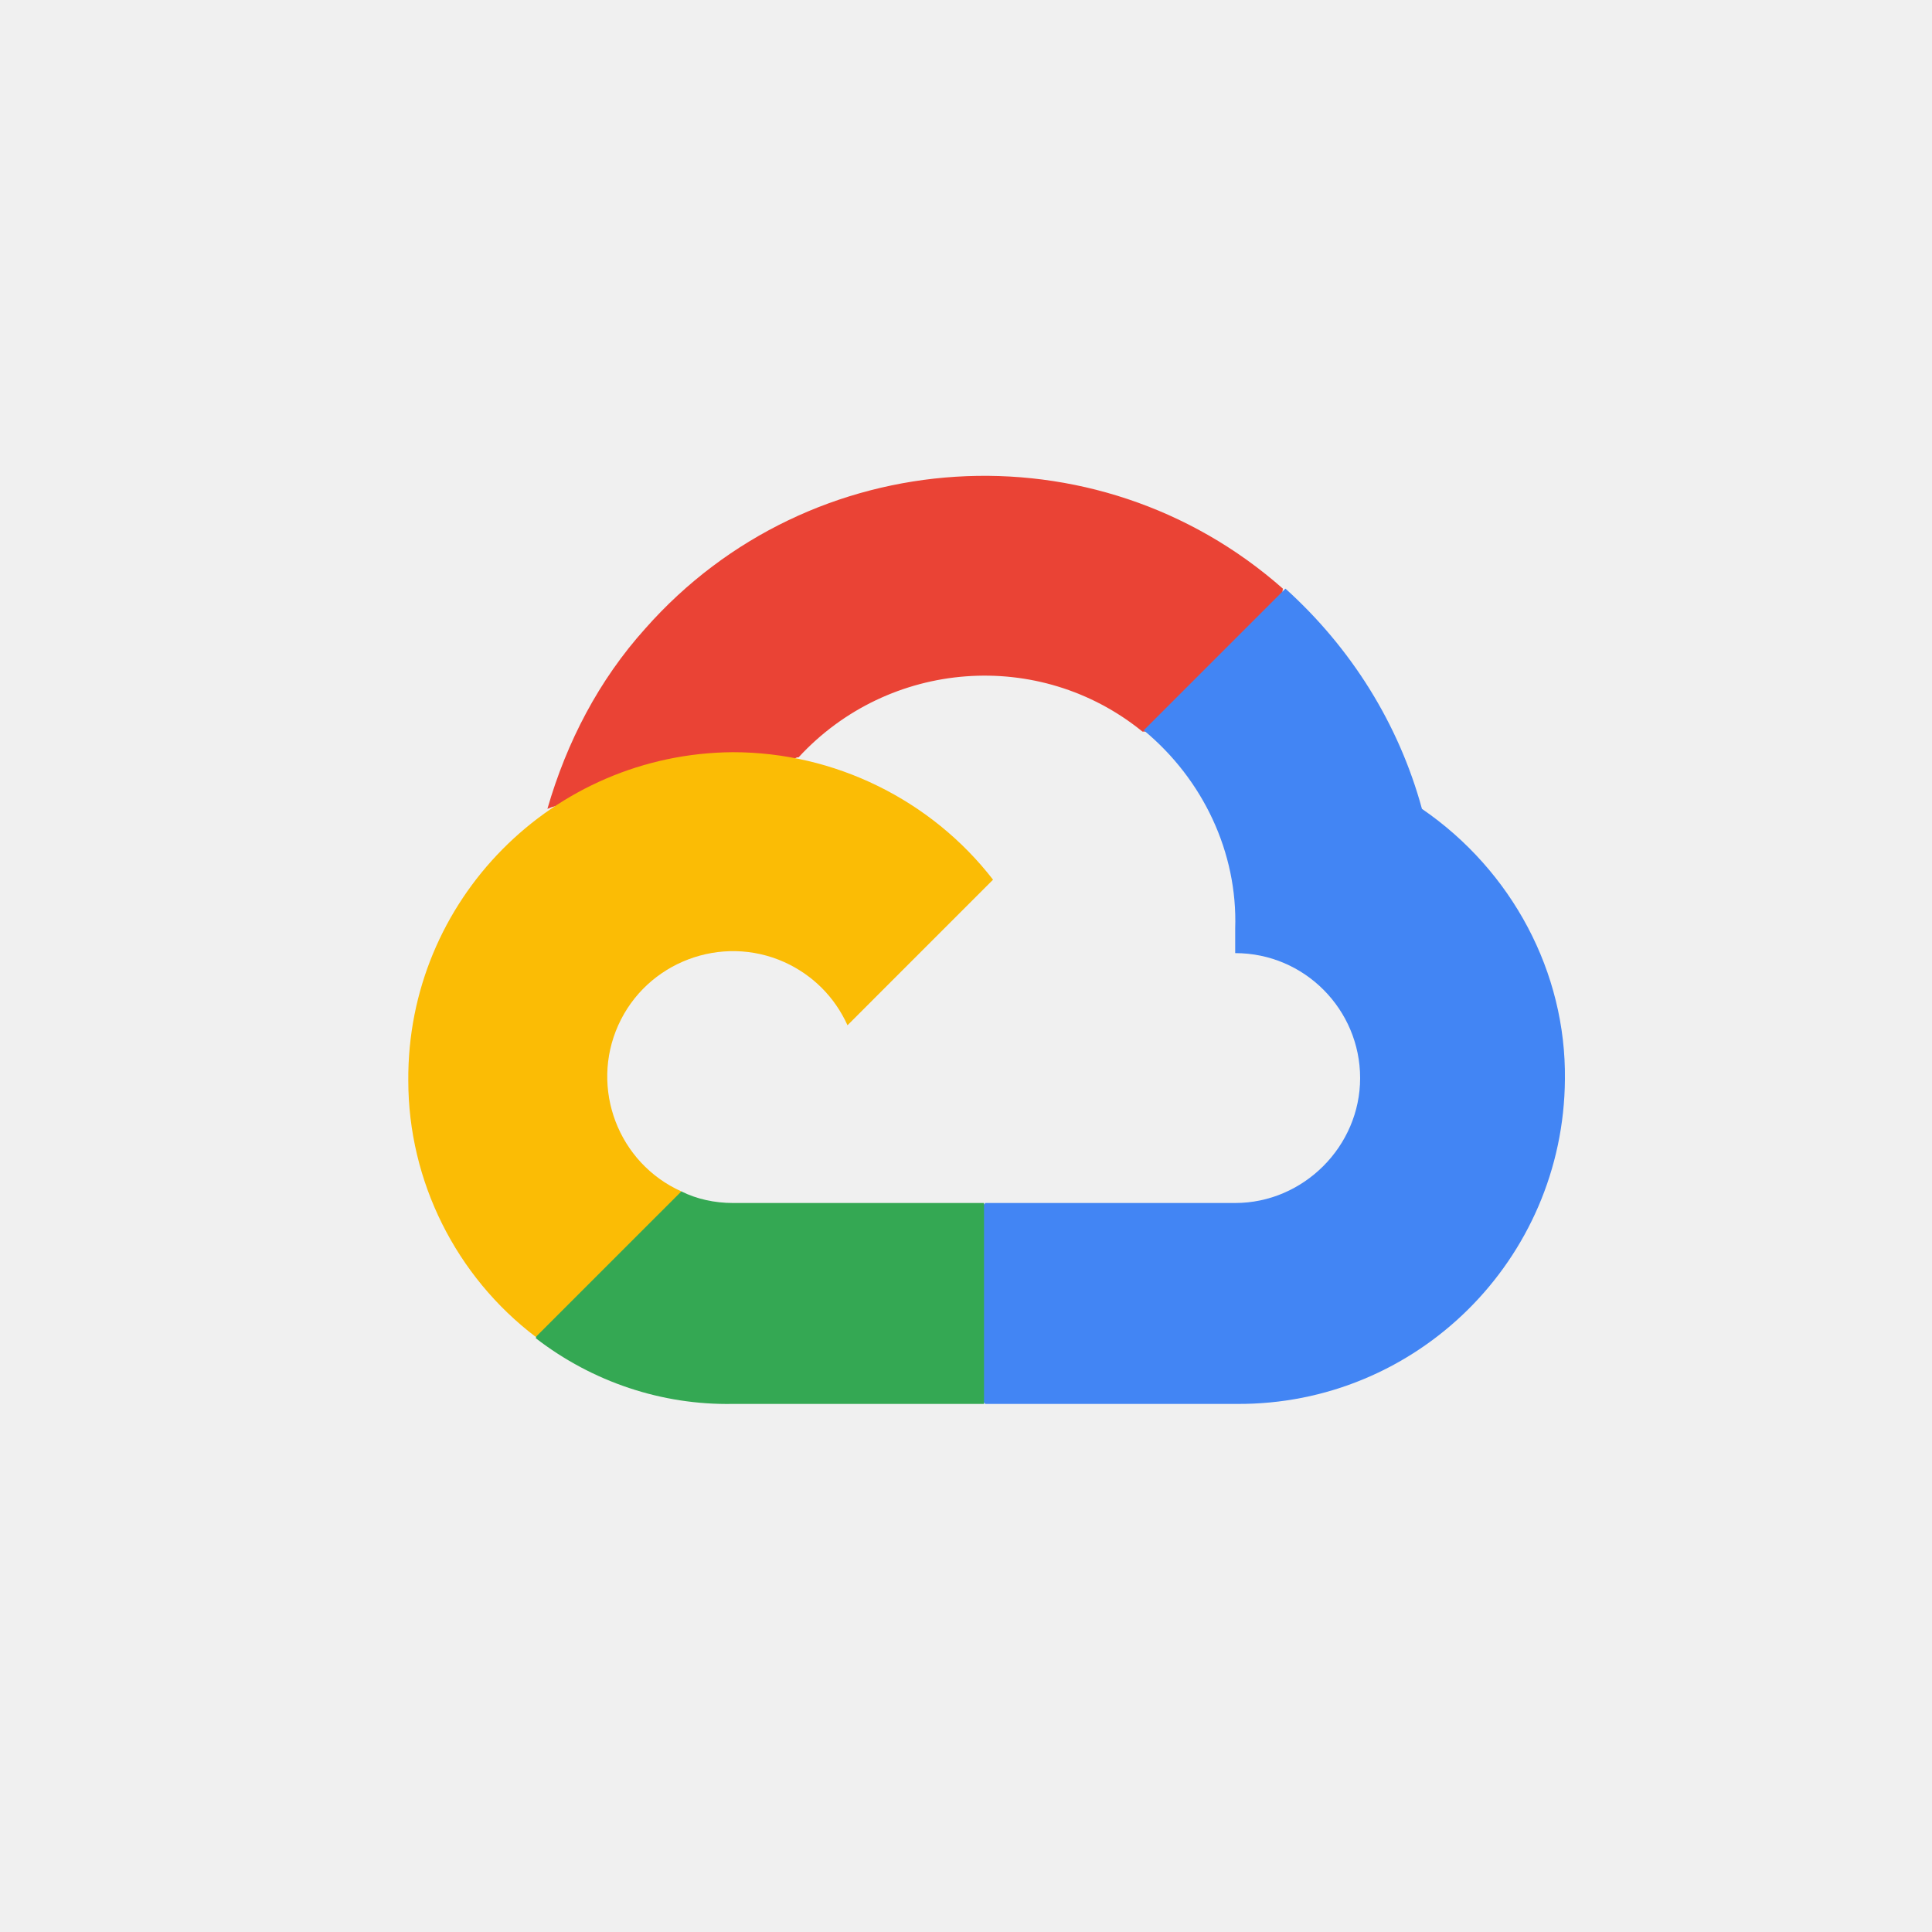
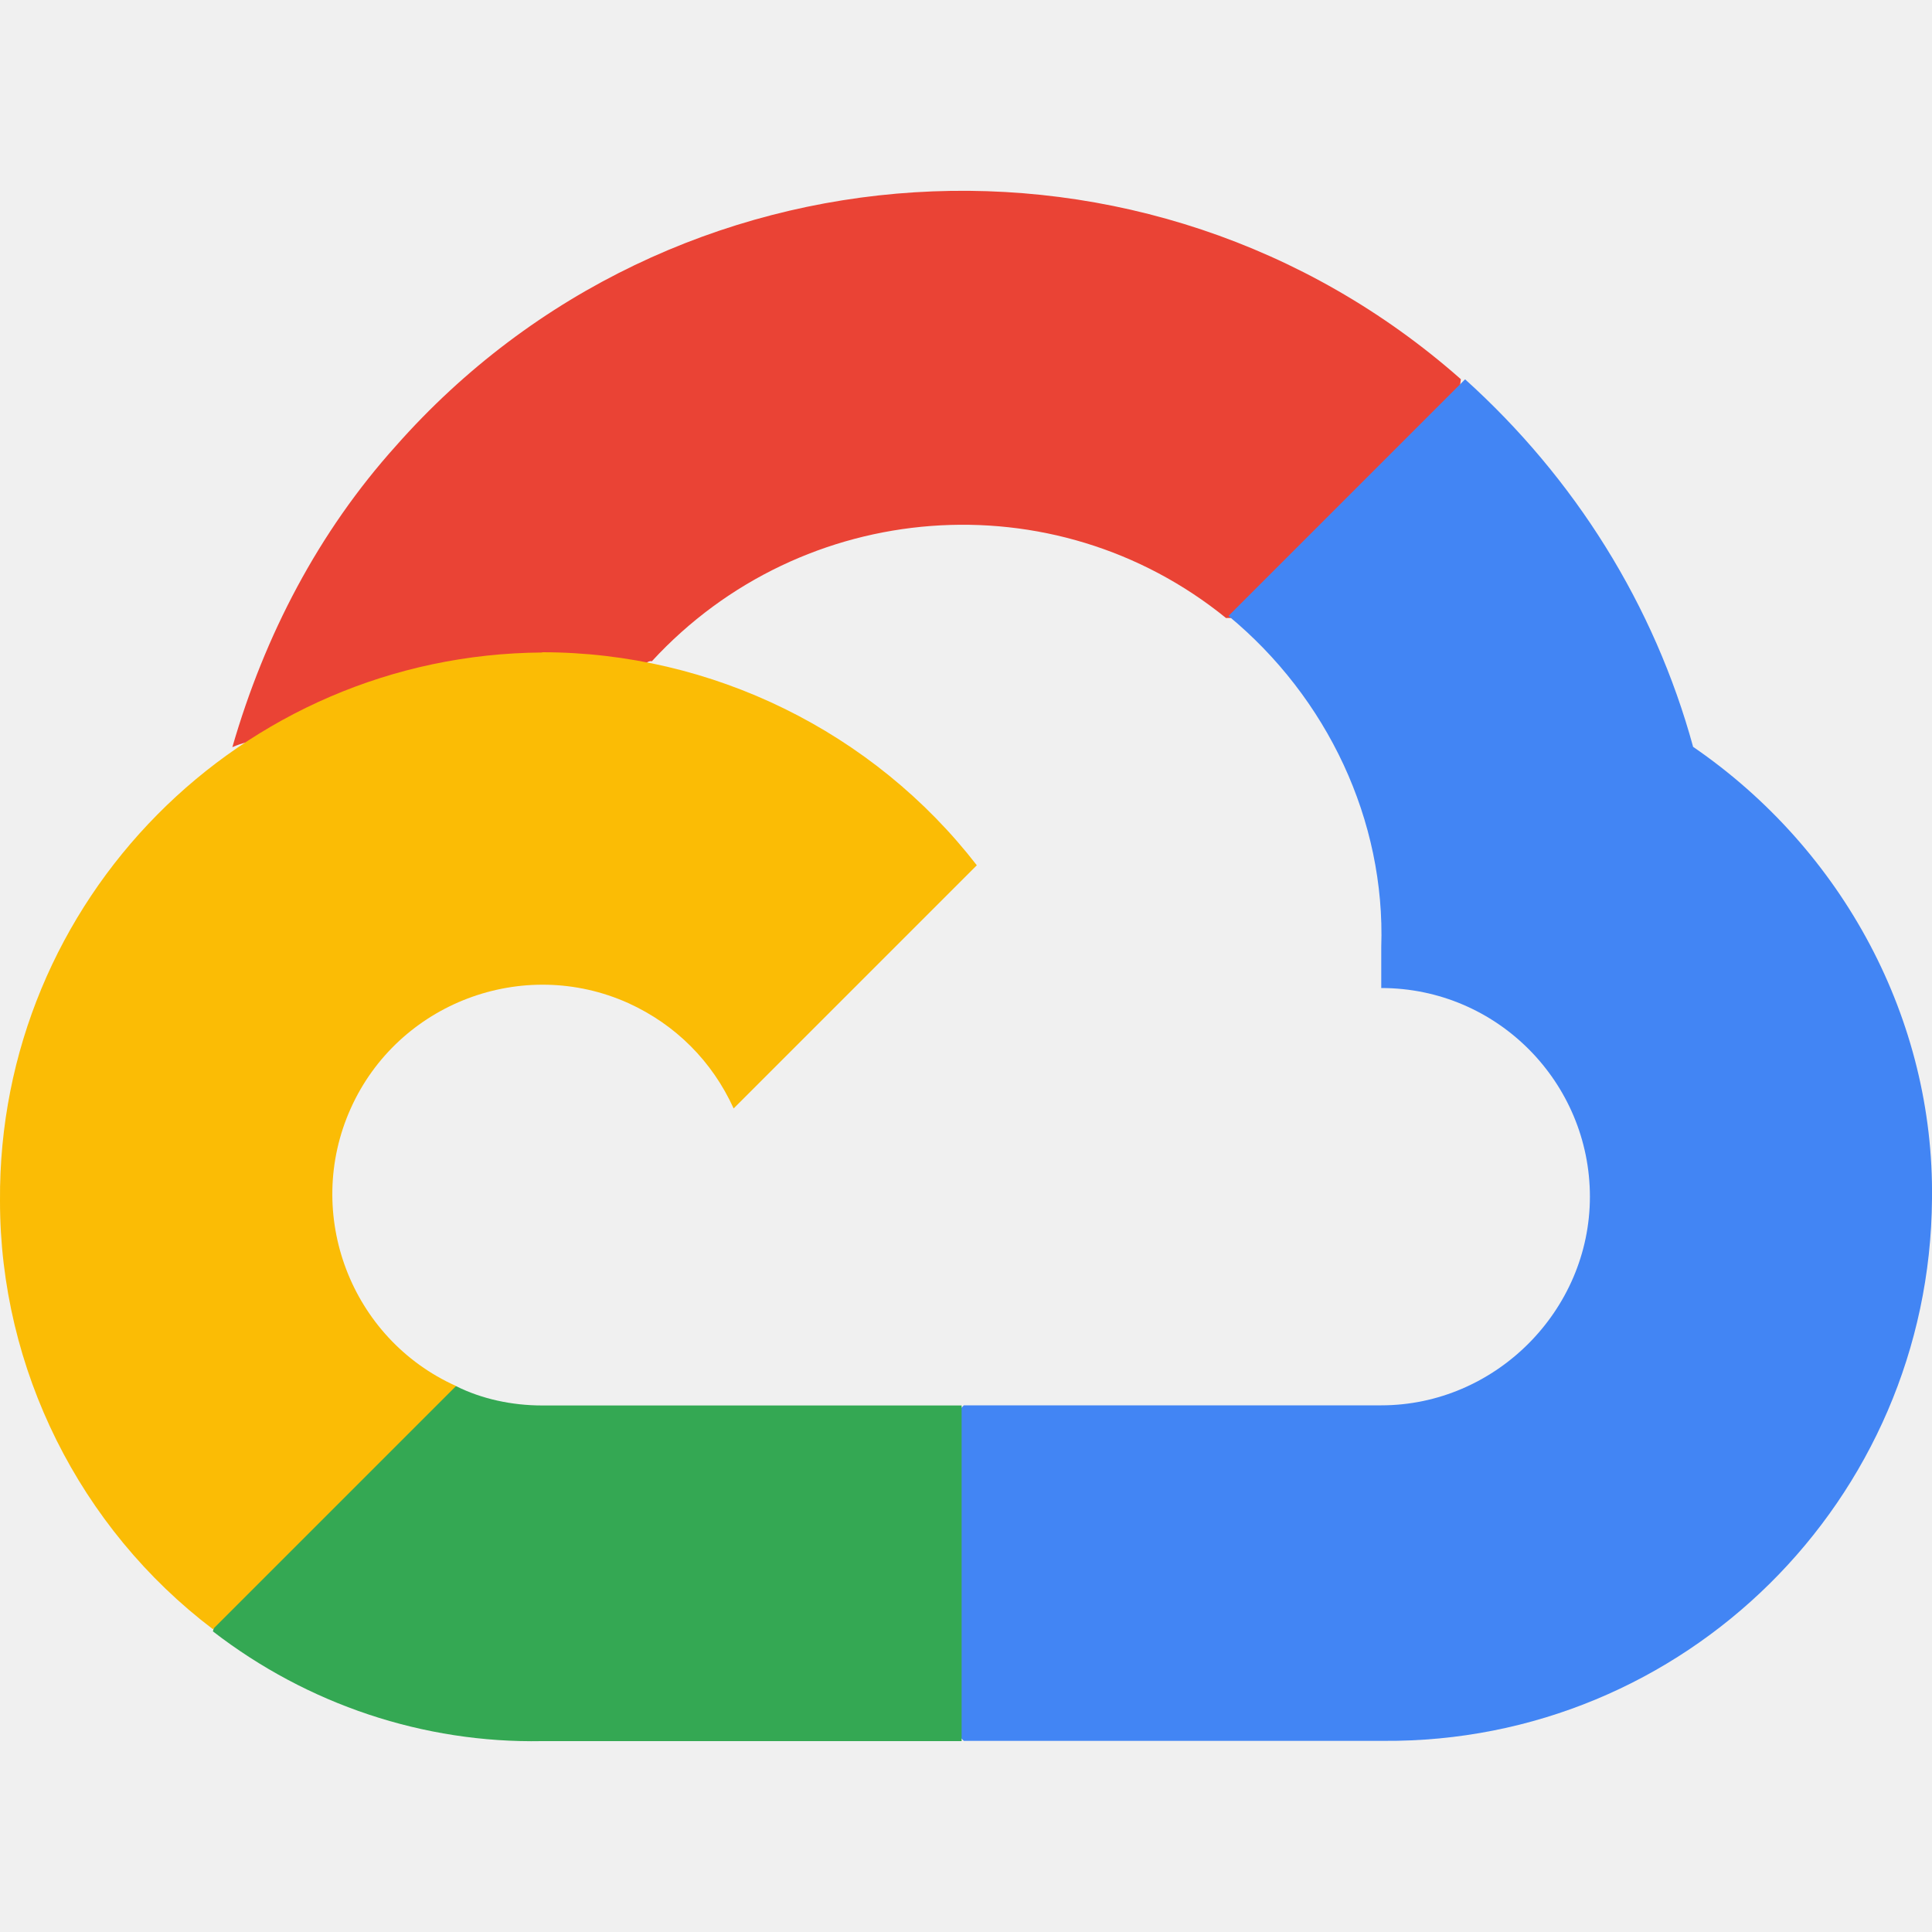
- <svg xmlns="http://www.w3.org/2000/svg" id="Capa_1" style="enable-background:new 0 0 150 150;" version="1.1" viewBox="0 0 150 150" xml:space="preserve">
-   <style type="text/css">
- 	.st0{fill:#1A73E8;}
- 	.st1{fill:#EA4335;}
- 	.st2{fill:#4285F4;}
- 	.st3{fill:#FBBC04;}
- 	.st4{fill:#34A853;}
- 	.st5{fill:#4CAF50;}
- 	.st6{fill:#1E88E5;}
- 	.st7{fill:#E53935;}
- 	.st8{fill:#C62828;}
- 	.st9{fill:#FBC02D;}
- 	.st10{fill:#1565C0;}
- 	.st11{fill:#2E7D32;}
- 	.st12{fill:#F6B704;}
- 	.st13{fill:#E54335;}
- 	.st14{fill:#4280EF;}
- 	.st15{fill:#34A353;}
- 	.st16{clip-path:url(#SVGID_2_);}
- 	.st17{fill:#188038;}
- 	.st18{opacity:0.2;fill:#FFFFFF;enable-background:new    ;}
- 	.st19{opacity:0.3;fill:#0D652D;enable-background:new    ;}
- 	.st20{clip-path:url(#SVGID_4_);}
- 	.st21{opacity:0.3;fill:url(#_45_shadow_1_);enable-background:new    ;}
- 	.st22{clip-path:url(#SVGID_6_);}
- 	.st23{fill:#FA7B17;}
- 	.st24{opacity:0.3;fill:#174EA6;enable-background:new    ;}
- 	.st25{opacity:0.3;fill:#A50E0E;enable-background:new    ;}
- 	.st26{opacity:0.3;fill:#E37400;enable-background:new    ;}
- 	.st27{fill:url(#Finish_mask_1_);}
- 	.st28{fill:#FFFFFF;}
- 	.st29{fill:#0C9D58;}
- 	.st30{opacity:0.2;fill:#004D40;enable-background:new    ;}
- 	.st31{opacity:0.2;fill:#3E2723;enable-background:new    ;}
- 	.st32{fill:#FFC107;}
- 	.st33{opacity:0.2;fill:#1A237E;enable-background:new    ;}
- 	.st34{opacity:0.2;}
- 	.st35{fill:#1A237E;}
- 	.st36{fill:url(#SVGID_7_);}
- 	.st37{fill:#FBBC05;}
- 	.st38{clip-path:url(#SVGID_9_);fill:#E53935;}
- 	.st39{clip-path:url(#SVGID_11_);fill:#FBC02D;}
- 	.st40{clip-path:url(#SVGID_13_);fill:#E53935;}
- 	.st41{clip-path:url(#SVGID_15_);fill:#FBC02D;}
- </style>
-   <g>
-     <path class="st1" d="M88.7,56.8h2.7l7.8-7.8l0.4-3.3c-14.5-12.8-36.7-11.4-49.5,3.1c-3.6,4-6.1,8.8-7.6,14c0.9-0.4,1.8-0.4,2.7-0.2   l15.6-2.6c0,0,0.8-1.3,1.2-1.2C69,51.2,80.7,50.3,88.7,56.8L88.7,56.8z" />
-     <path class="st2" d="M110.4,62.8c-1.8-6.6-5.5-12.5-10.6-17.1L88.8,56.7c4.6,3.8,7.3,9.5,7.1,15.4v1.9c5.4,0,9.7,4.4,9.7,9.7   s-4.4,9.7-9.7,9.7H76.5l-1.9,2v11.7l1.9,1.9H96c14,0.1,25.4-11.2,25.5-25.2C121.6,75.5,117.4,67.6,110.4,62.8z" />
-     <path class="st4" d="M56.9,109h19.5V93.4H56.9c-1.4,0-2.8-0.3-4-0.9l-2.7,0.9l-7.9,7.8l-0.7,2.7C46,107.3,51.4,109.1,56.9,109z" />
-     <path class="st37" d="M56.9,58.4c-14,0.1-25.3,11.5-25.2,25.5c0,7.8,3.7,15.2,9.9,19.9l11.3-11.3c-4.9-2.2-7.1-8-4.9-12.9   c2.2-4.9,8-7.1,12.9-4.9c2.2,1,3.9,2.7,4.9,4.9l11.3-11.3C72.3,62.1,64.8,58.4,56.9,58.4z" />
-   </g>
+ <svg xmlns="http://www.w3.org/2000/svg" id="Capa_1" data-name="Capa 1" viewBox="0 0 150 150">
+   <defs>
+     <style>
+       .cls-1 {
+         fill: #fbbc05;
+       }
+ 
+       .cls-2 {
+         fill: #ea4335;
+       }
+ 
+       .cls-3 {
+         fill: #4285f4;
+       }
+ 
+       .cls-4 {
+         fill: #34a853;
+       }
+     </style>
+   </defs>
+   <path class="cls-2" d="M95.21,47.98h4.51l13.03-13.03,.67-5.51c-24.22-21.38-61.3-19.04-82.68,5.18-6.01,6.68-10.19,14.7-12.7,23.39,1.5-.67,3.01-.67,4.51-.33l26.06-4.34s1.34-2.17,2-2c11.69-12.7,31.24-14.2,44.6-3.34h0Z" />
+   <path class="cls-3" d="M131.46,58.01c-3.01-11.02-9.19-20.88-17.71-28.56l-18.37,18.37c7.68,6.35,12.19,15.87,11.86,25.72v3.17c9.02,0,16.2,7.35,16.2,16.2s-7.35,16.2-16.2,16.2h-32.41l-3.17,3.34v19.54l3.17,3.17h32.57c23.39,.17,42.43-18.71,42.6-42.09,.17-13.86-6.85-27.06-18.54-35.08Z" />
+   <path class="cls-4" d="M42.09,135.18h32.57v-26.06H42.09c-2.34,0-4.68-.5-6.68-1.5l-4.51,1.5-13.2,13.03-1.17,4.51c7.35,5.68,16.37,8.69,25.56,8.52Z" />
+   <path class="cls-1" d="M42.09,50.66C18.71,50.82-.17,69.87,0,93.25,0,106.28,6.18,118.64,16.53,126.49l18.88-18.88c-8.18-3.67-11.86-13.36-8.18-21.55,3.67-8.18,13.36-11.86,21.55-8.18,3.67,1.67,6.51,4.51,8.18,8.18l18.88-18.88c-8.02-10.36-20.55-16.54-33.74-16.54Z" />
</svg>
